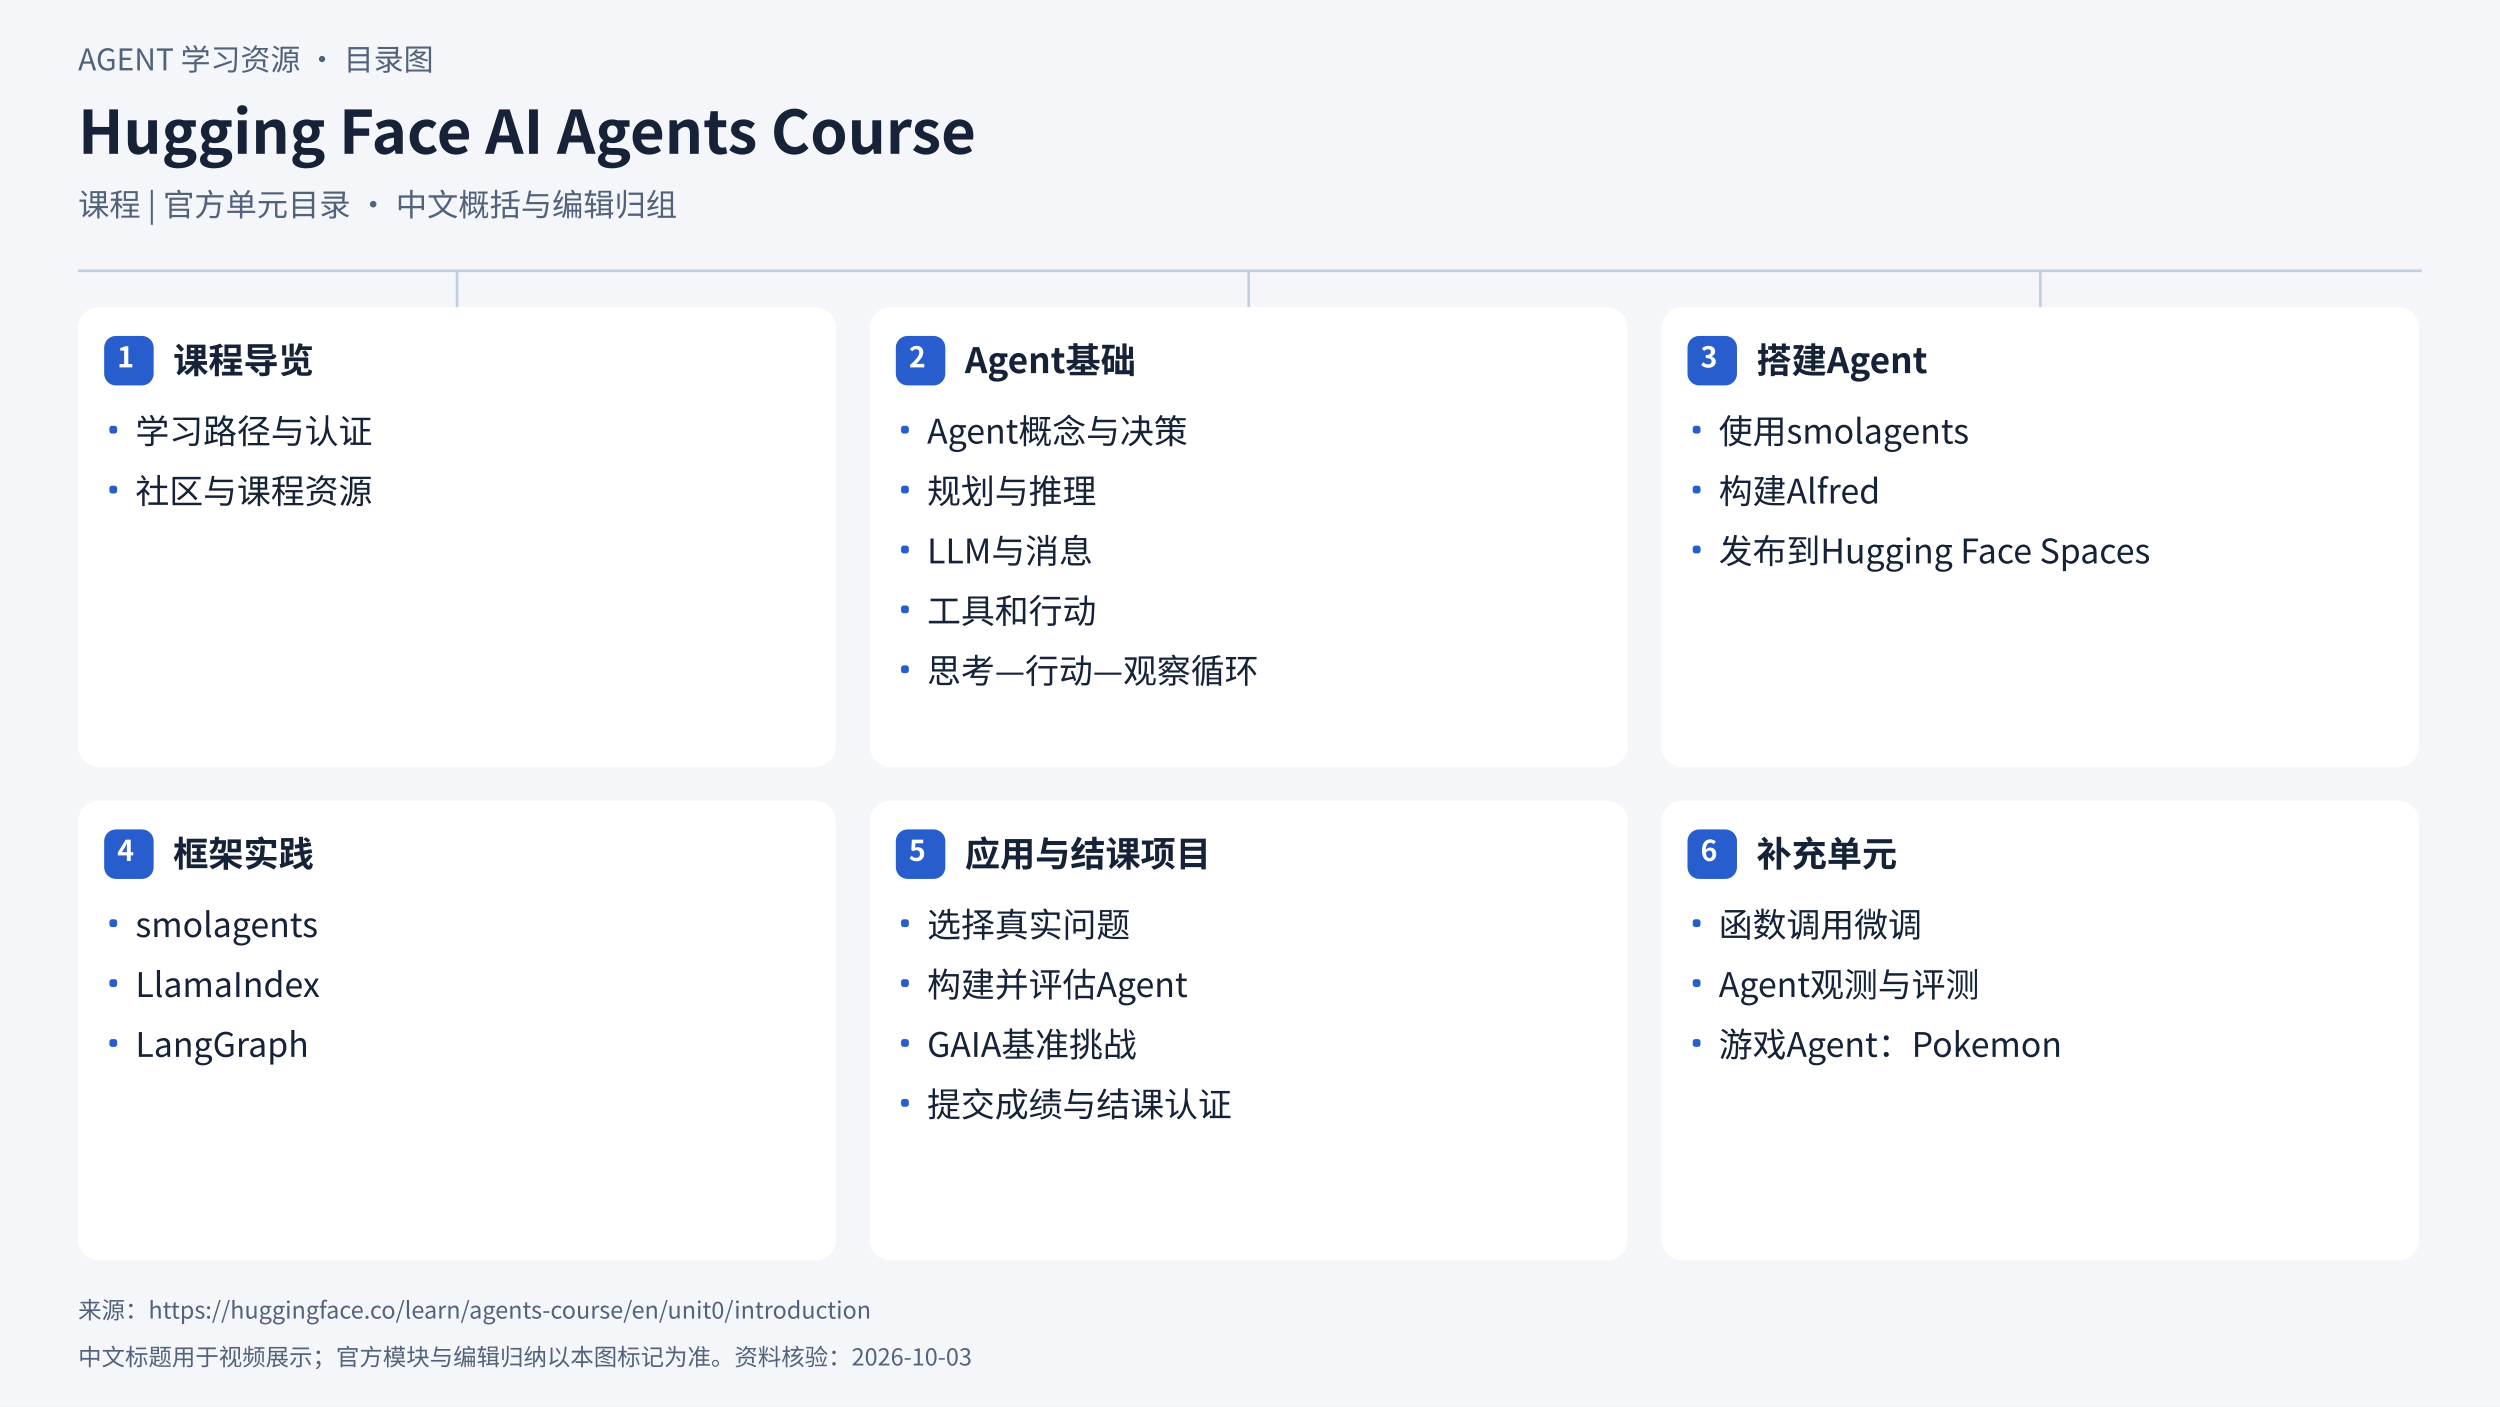
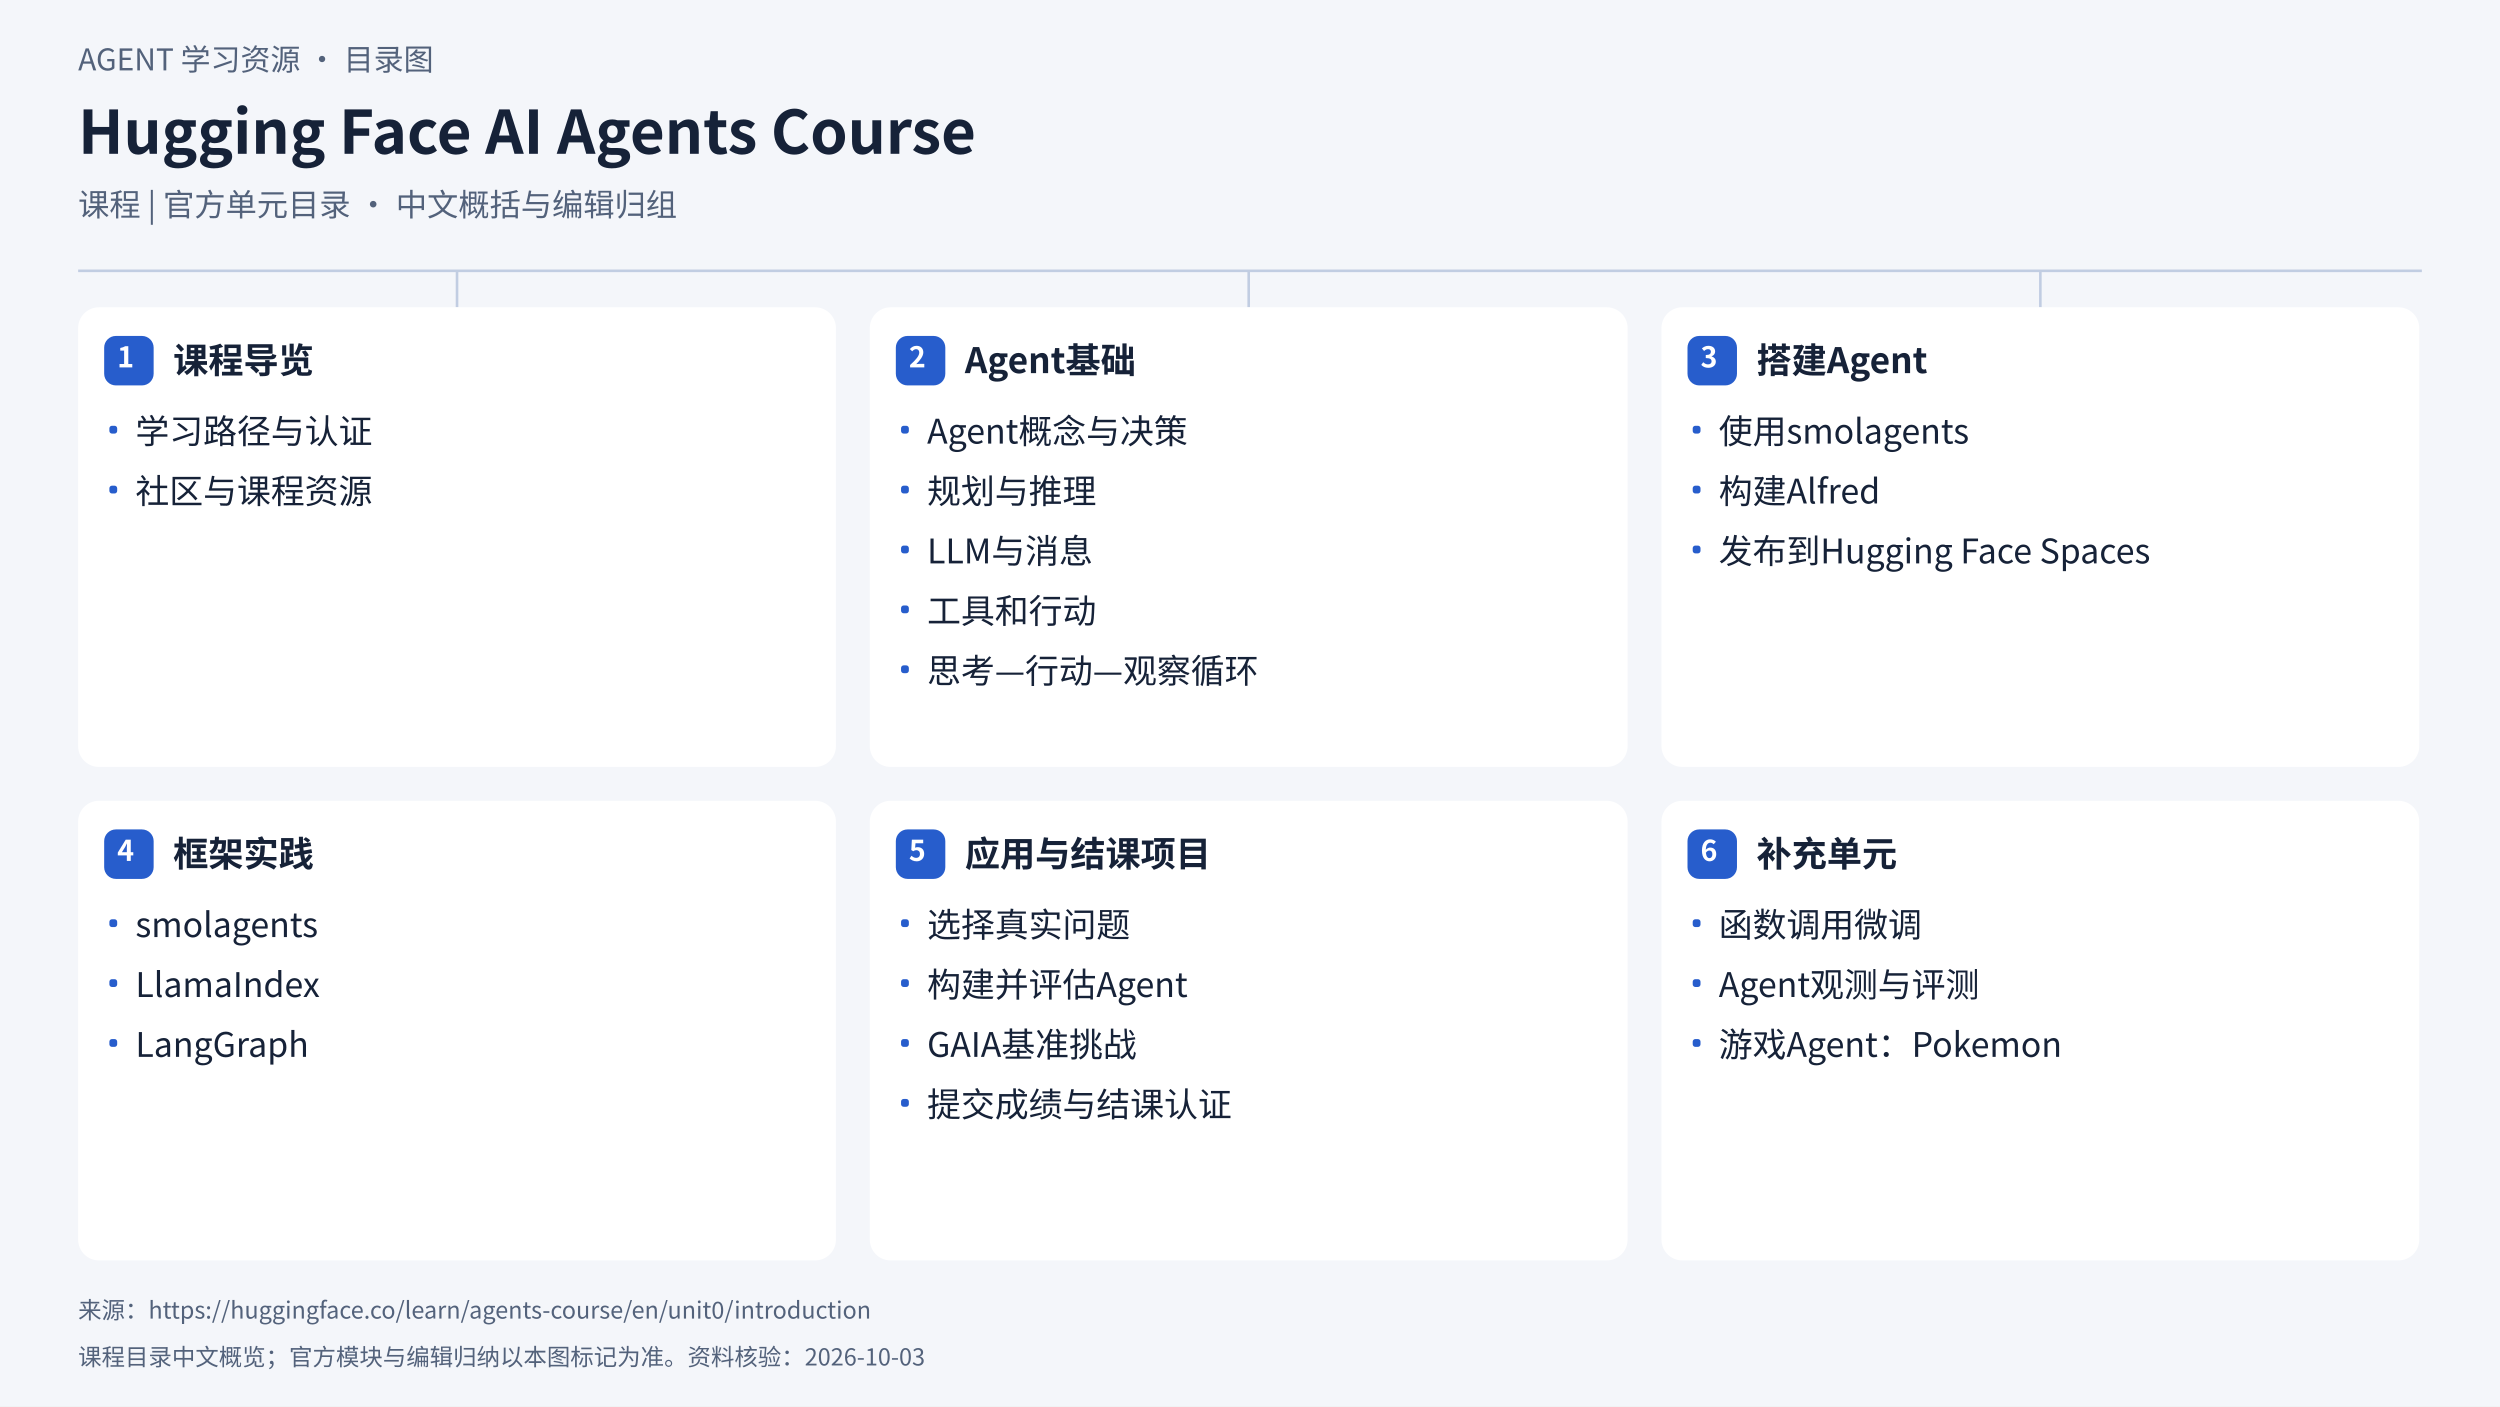
<svg xmlns="http://www.w3.org/2000/svg" width="1920" height="1080" viewBox="0 0 1920 1080">
  <rect width="1920" height="1080" fill="#F4F6FA" />
  <style>text{font-family:"Microsoft YaHei","Noto Sans CJK SC",sans-serif}</style>
  <text x="60" y="34" dominant-baseline="text-before-edge" font-size="23" fill="#53627B" font-weight="400">AGENT 学习资源 · 目录图</text>
  <text x="60" y="78" dominant-baseline="text-before-edge" font-size="46" fill="#162238" font-weight="700">Hugging Face AI Agents Course</text>
  <text x="60" y="145" dominant-baseline="text-before-edge" font-size="24" fill="#53627B" font-weight="400">课程  |  官方单元目录 · 中文概括与编辑归组</text>
  <line x1="60" y1="208" x2="1860" y2="208" stroke="#C1CDE2" stroke-width="2" />
  <line x1="351" y1="208" x2="351" y2="236" stroke="#C1CDE2" stroke-width="2" />
  <rect x="60" y="236" width="582" height="353" rx="16" fill="#FFFFFF" />
  <rect x="80" y="258" width="38" height="38" rx="9" fill="#275DCC" />
  <text x="90" y="263" dominant-baseline="text-before-edge" font-size="22" fill="#FFFFFF" font-weight="700">1</text>
  <text x="133" y="263" dominant-baseline="text-before-edge" font-size="27" fill="#162238" font-weight="700">课程导览</text>
  <rect x="84" y="327" width="6" height="6" rx="2" fill="#275DCC" />
  <text x="104" y="318" dominant-baseline="text-before-edge" font-size="26" fill="#162238" font-weight="400">学习路径与认证</text>
  <rect x="84" y="373" width="6" height="6" rx="2" fill="#275DCC" />
  <text x="104" y="364" dominant-baseline="text-before-edge" font-size="26" fill="#162238" font-weight="400">社区与课程资源</text>
  <line x1="959" y1="208" x2="959" y2="236" stroke="#C1CDE2" stroke-width="2" />
  <rect x="668" y="236" width="582" height="353" rx="16" fill="#FFFFFF" />
  <rect x="688" y="258" width="38" height="38" rx="9" fill="#275DCC" />
  <text x="698" y="263" dominant-baseline="text-before-edge" font-size="22" fill="#FFFFFF" font-weight="700">2</text>
  <text x="741" y="263" dominant-baseline="text-before-edge" font-size="27" fill="#162238" font-weight="700">Agent基础</text>
  <rect x="692" y="327" width="6" height="6" rx="2" fill="#275DCC" />
  <text x="712" y="318" dominant-baseline="text-before-edge" font-size="26" fill="#162238" font-weight="400">Agent概念与决策</text>
  <rect x="692" y="373" width="6" height="6" rx="2" fill="#275DCC" />
  <text x="712" y="364" dominant-baseline="text-before-edge" font-size="26" fill="#162238" font-weight="400">规划与推理</text>
  <rect x="692" y="419" width="6" height="6" rx="2" fill="#275DCC" />
  <text x="712" y="410" dominant-baseline="text-before-edge" font-size="26" fill="#162238" font-weight="400">LLM与消息</text>
  <rect x="692" y="465" width="6" height="6" rx="2" fill="#275DCC" />
  <text x="712" y="456" dominant-baseline="text-before-edge" font-size="26" fill="#162238" font-weight="400">工具和行动</text>
  <rect x="692" y="511" width="6" height="6" rx="2" fill="#275DCC" />
  <text x="712" y="502" dominant-baseline="text-before-edge" font-size="26" fill="#162238" font-weight="400">思考—行动—观察循环</text>
  <line x1="1567" y1="208" x2="1567" y2="236" stroke="#C1CDE2" stroke-width="2" />
  <rect x="1276" y="236" width="582" height="353" rx="16" fill="#FFFFFF" />
  <rect x="1296" y="258" width="38" height="38" rx="9" fill="#275DCC" />
  <text x="1306" y="263" dominant-baseline="text-before-edge" font-size="22" fill="#FFFFFF" font-weight="700">3</text>
  <text x="1349" y="263" dominant-baseline="text-before-edge" font-size="27" fill="#162238" font-weight="700">搭建Agent</text>
  <rect x="1300" y="327" width="6" height="6" rx="2" fill="#275DCC" />
  <text x="1320" y="318" dominant-baseline="text-before-edge" font-size="26" fill="#162238" font-weight="400">使用smolagents</text>
  <rect x="1300" y="373" width="6" height="6" rx="2" fill="#275DCC" />
  <text x="1320" y="364" dominant-baseline="text-before-edge" font-size="26" fill="#162238" font-weight="400">构建Alfred</text>
  <rect x="1300" y="419" width="6" height="6" rx="2" fill="#275DCC" />
  <text x="1320" y="410" dominant-baseline="text-before-edge" font-size="26" fill="#162238" font-weight="400">发布到Hugging Face Spaces</text>
  <rect x="60" y="615" width="582" height="353" rx="16" fill="#FFFFFF" />
  <rect x="80" y="637" width="38" height="38" rx="9" fill="#275DCC" />
  <text x="90" y="642" dominant-baseline="text-before-edge" font-size="22" fill="#FFFFFF" font-weight="700">4</text>
  <text x="133" y="642" dominant-baseline="text-before-edge" font-size="27" fill="#162238" font-weight="700">框架实践</text>
  <rect x="84" y="706" width="6" height="6" rx="2" fill="#275DCC" />
  <text x="104" y="697" dominant-baseline="text-before-edge" font-size="26" fill="#162238" font-weight="400">smolagents</text>
  <rect x="84" y="752" width="6" height="6" rx="2" fill="#275DCC" />
  <text x="104" y="743" dominant-baseline="text-before-edge" font-size="26" fill="#162238" font-weight="400">LlamaIndex</text>
  <rect x="84" y="798" width="6" height="6" rx="2" fill="#275DCC" />
  <text x="104" y="789" dominant-baseline="text-before-edge" font-size="26" fill="#162238" font-weight="400">LangGraph</text>
  <rect x="668" y="615" width="582" height="353" rx="16" fill="#FFFFFF" />
  <rect x="688" y="637" width="38" height="38" rx="9" fill="#275DCC" />
  <text x="698" y="642" dominant-baseline="text-before-edge" font-size="22" fill="#FFFFFF" font-weight="700">5</text>
  <text x="741" y="642" dominant-baseline="text-before-edge" font-size="27" fill="#162238" font-weight="700">应用与结课项目</text>
  <rect x="692" y="706" width="6" height="6" rx="2" fill="#275DCC" />
  <text x="712" y="697" dominant-baseline="text-before-edge" font-size="26" fill="#162238" font-weight="400">选择真实问题</text>
  <rect x="692" y="752" width="6" height="6" rx="2" fill="#275DCC" />
  <text x="712" y="743" dominant-baseline="text-before-edge" font-size="26" fill="#162238" font-weight="400">构建并评估Agent</text>
  <rect x="692" y="798" width="6" height="6" rx="2" fill="#275DCC" />
  <text x="712" y="789" dominant-baseline="text-before-edge" font-size="26" fill="#162238" font-weight="400">GAIA基准挑战</text>
  <rect x="692" y="844" width="6" height="6" rx="2" fill="#275DCC" />
  <text x="712" y="835" dominant-baseline="text-before-edge" font-size="26" fill="#162238" font-weight="400">提交成绩与结课认证</text>
  <rect x="1276" y="615" width="582" height="353" rx="16" fill="#FFFFFF" />
  <rect x="1296" y="637" width="38" height="38" rx="9" fill="#275DCC" />
  <text x="1306" y="642" dominant-baseline="text-before-edge" font-size="22" fill="#FFFFFF" font-weight="700">6</text>
  <text x="1349" y="642" dominant-baseline="text-before-edge" font-size="27" fill="#162238" font-weight="700">补充单元</text>
  <rect x="1300" y="706" width="6" height="6" rx="2" fill="#275DCC" />
  <text x="1320" y="697" dominant-baseline="text-before-edge" font-size="26" fill="#162238" font-weight="400">函数调用微调</text>
  <rect x="1300" y="752" width="6" height="6" rx="2" fill="#275DCC" />
  <text x="1320" y="743" dominant-baseline="text-before-edge" font-size="26" fill="#162238" font-weight="400">Agent观测与评测</text>
  <rect x="1300" y="798" width="6" height="6" rx="2" fill="#275DCC" />
  <text x="1320" y="789" dominant-baseline="text-before-edge" font-size="26" fill="#162238" font-weight="400">游戏Agent：Pokemon</text>
  <text x="60" y="997" dominant-baseline="text-before-edge" font-size="18" fill="#53627B" font-weight="400">来源：https://huggingface.co/learn/agents-course/en/unit0/introduction</text>
-   <text x="60" y="1033" dominant-baseline="text-before-edge" font-size="18" fill="#53627B" font-weight="400">中文标题用于视频展示；官方模块与编辑归纳以本图标记为准。资料核验：2026-10-03</text>
+   <text x="60" y="1033" dominant-baseline="text-before-edge" font-size="18" fill="#53627B" font-weight="400">课程目录中文概览；官方模块与编辑归纳以本图标记为准。资料核验：2026-10-03</text>
</svg>
